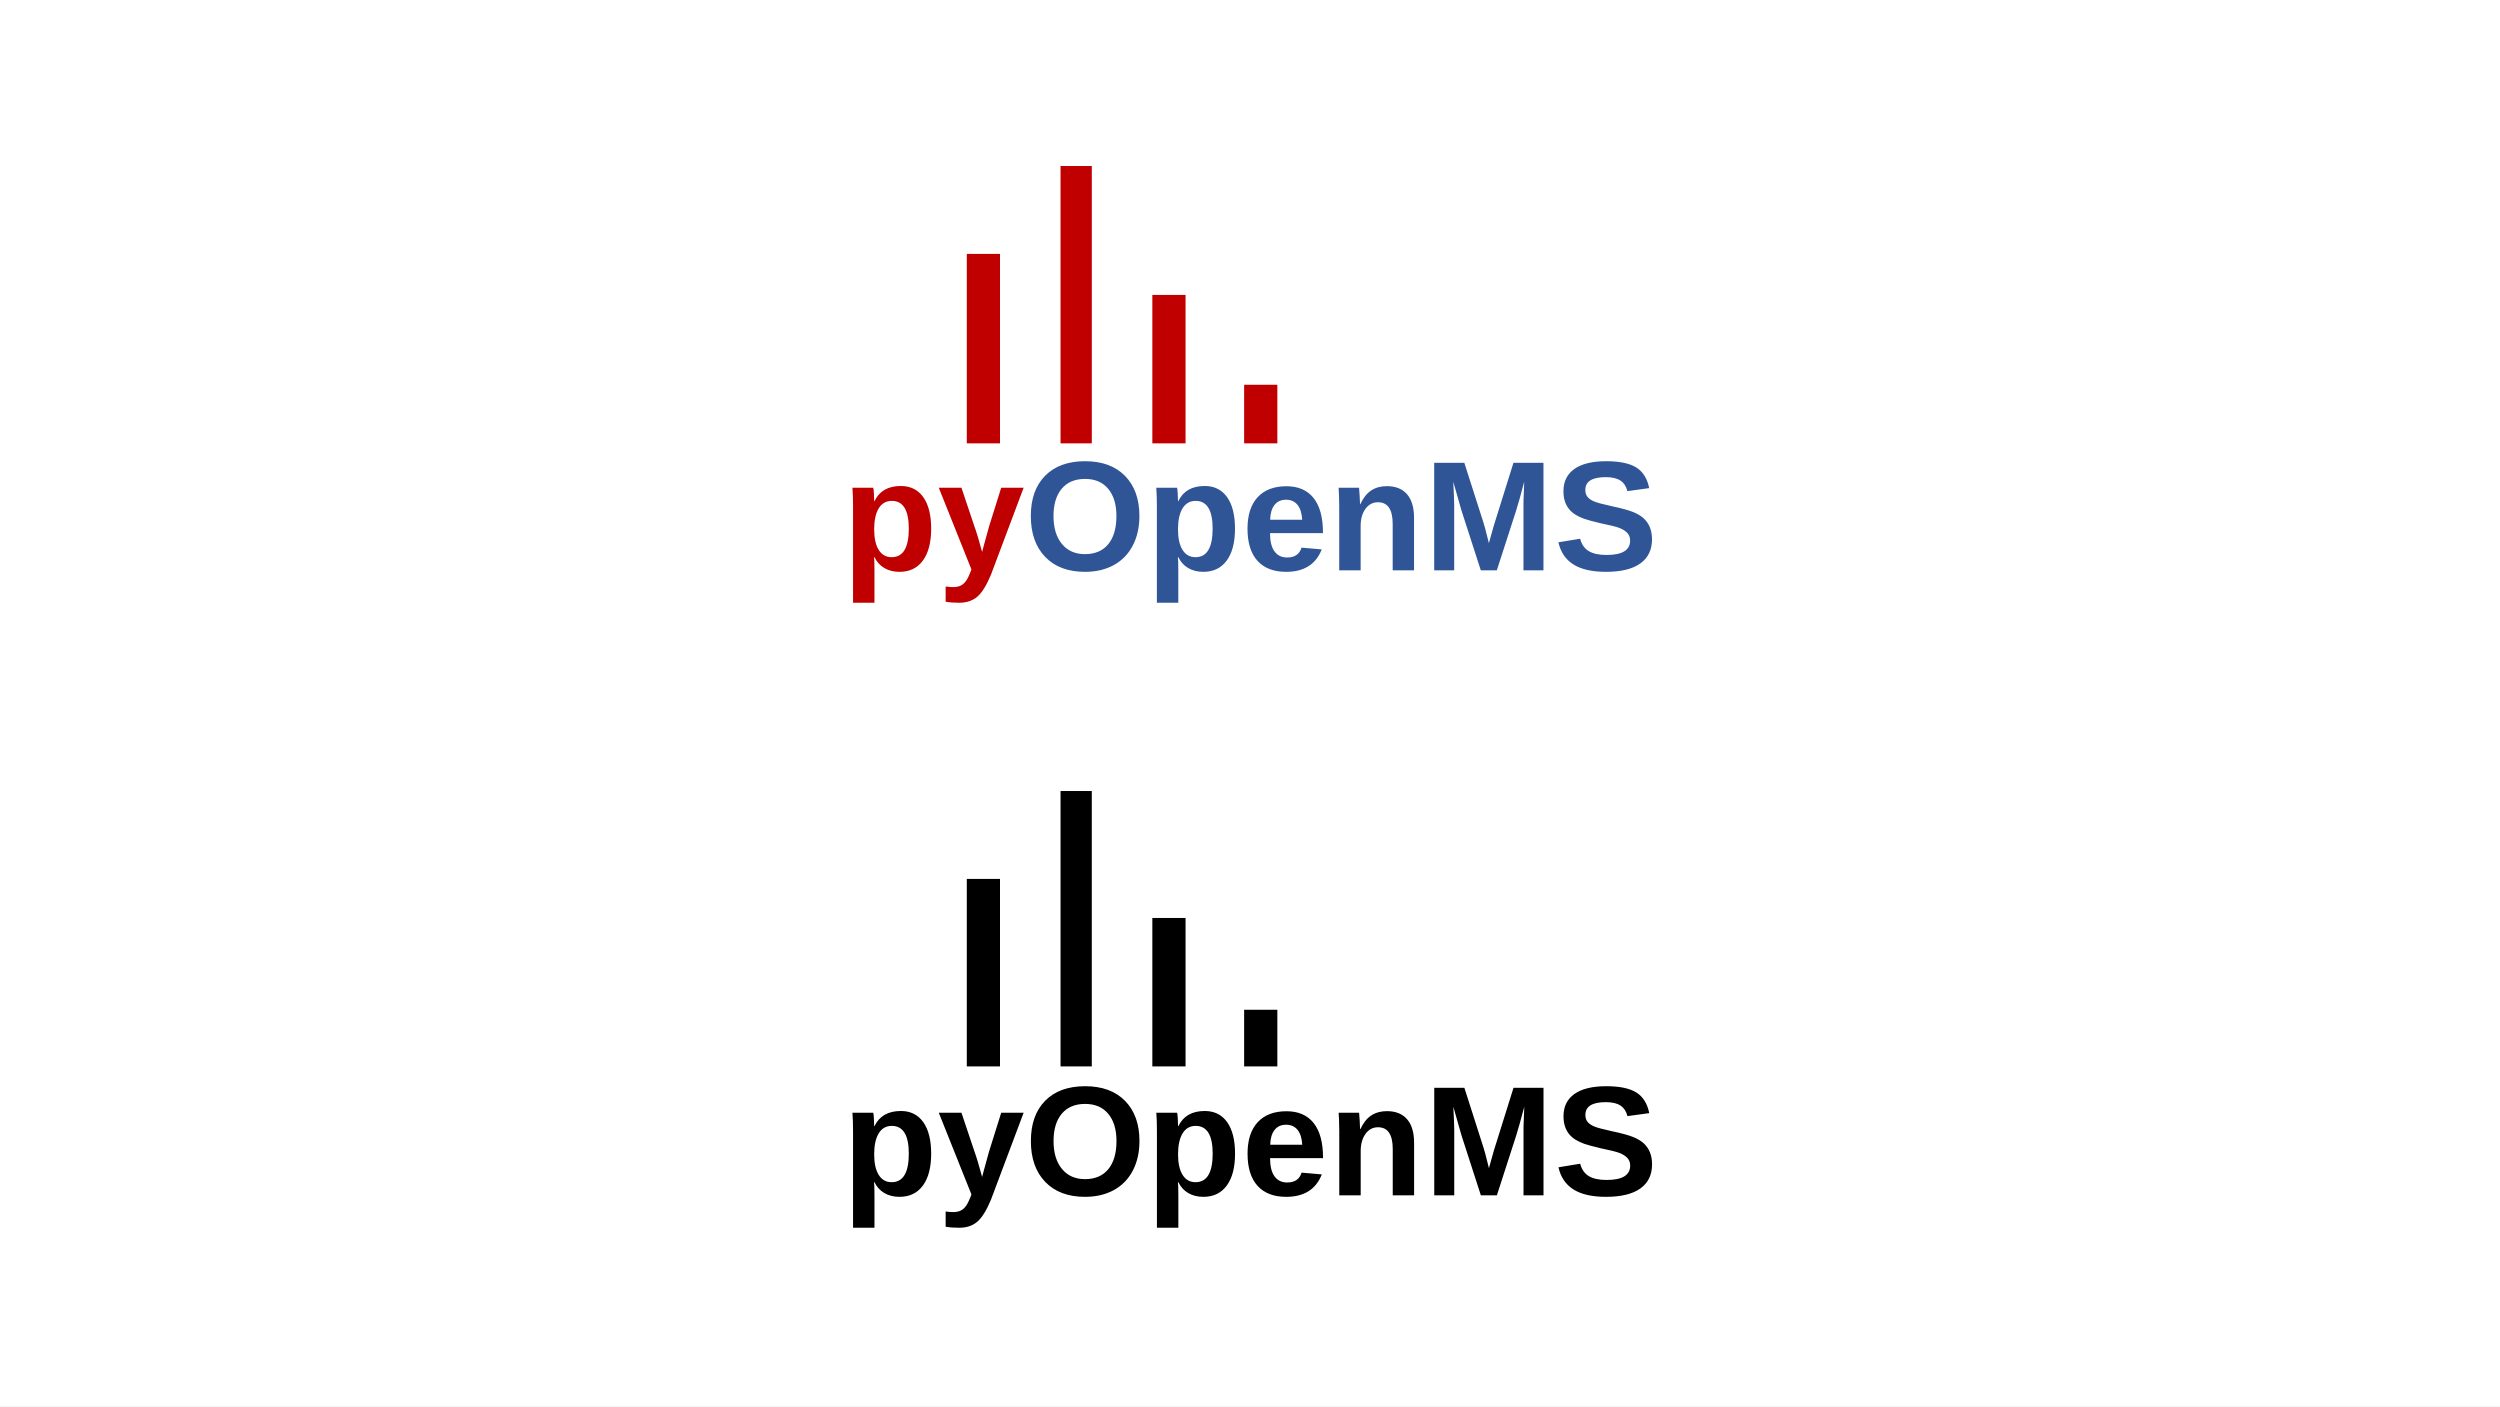
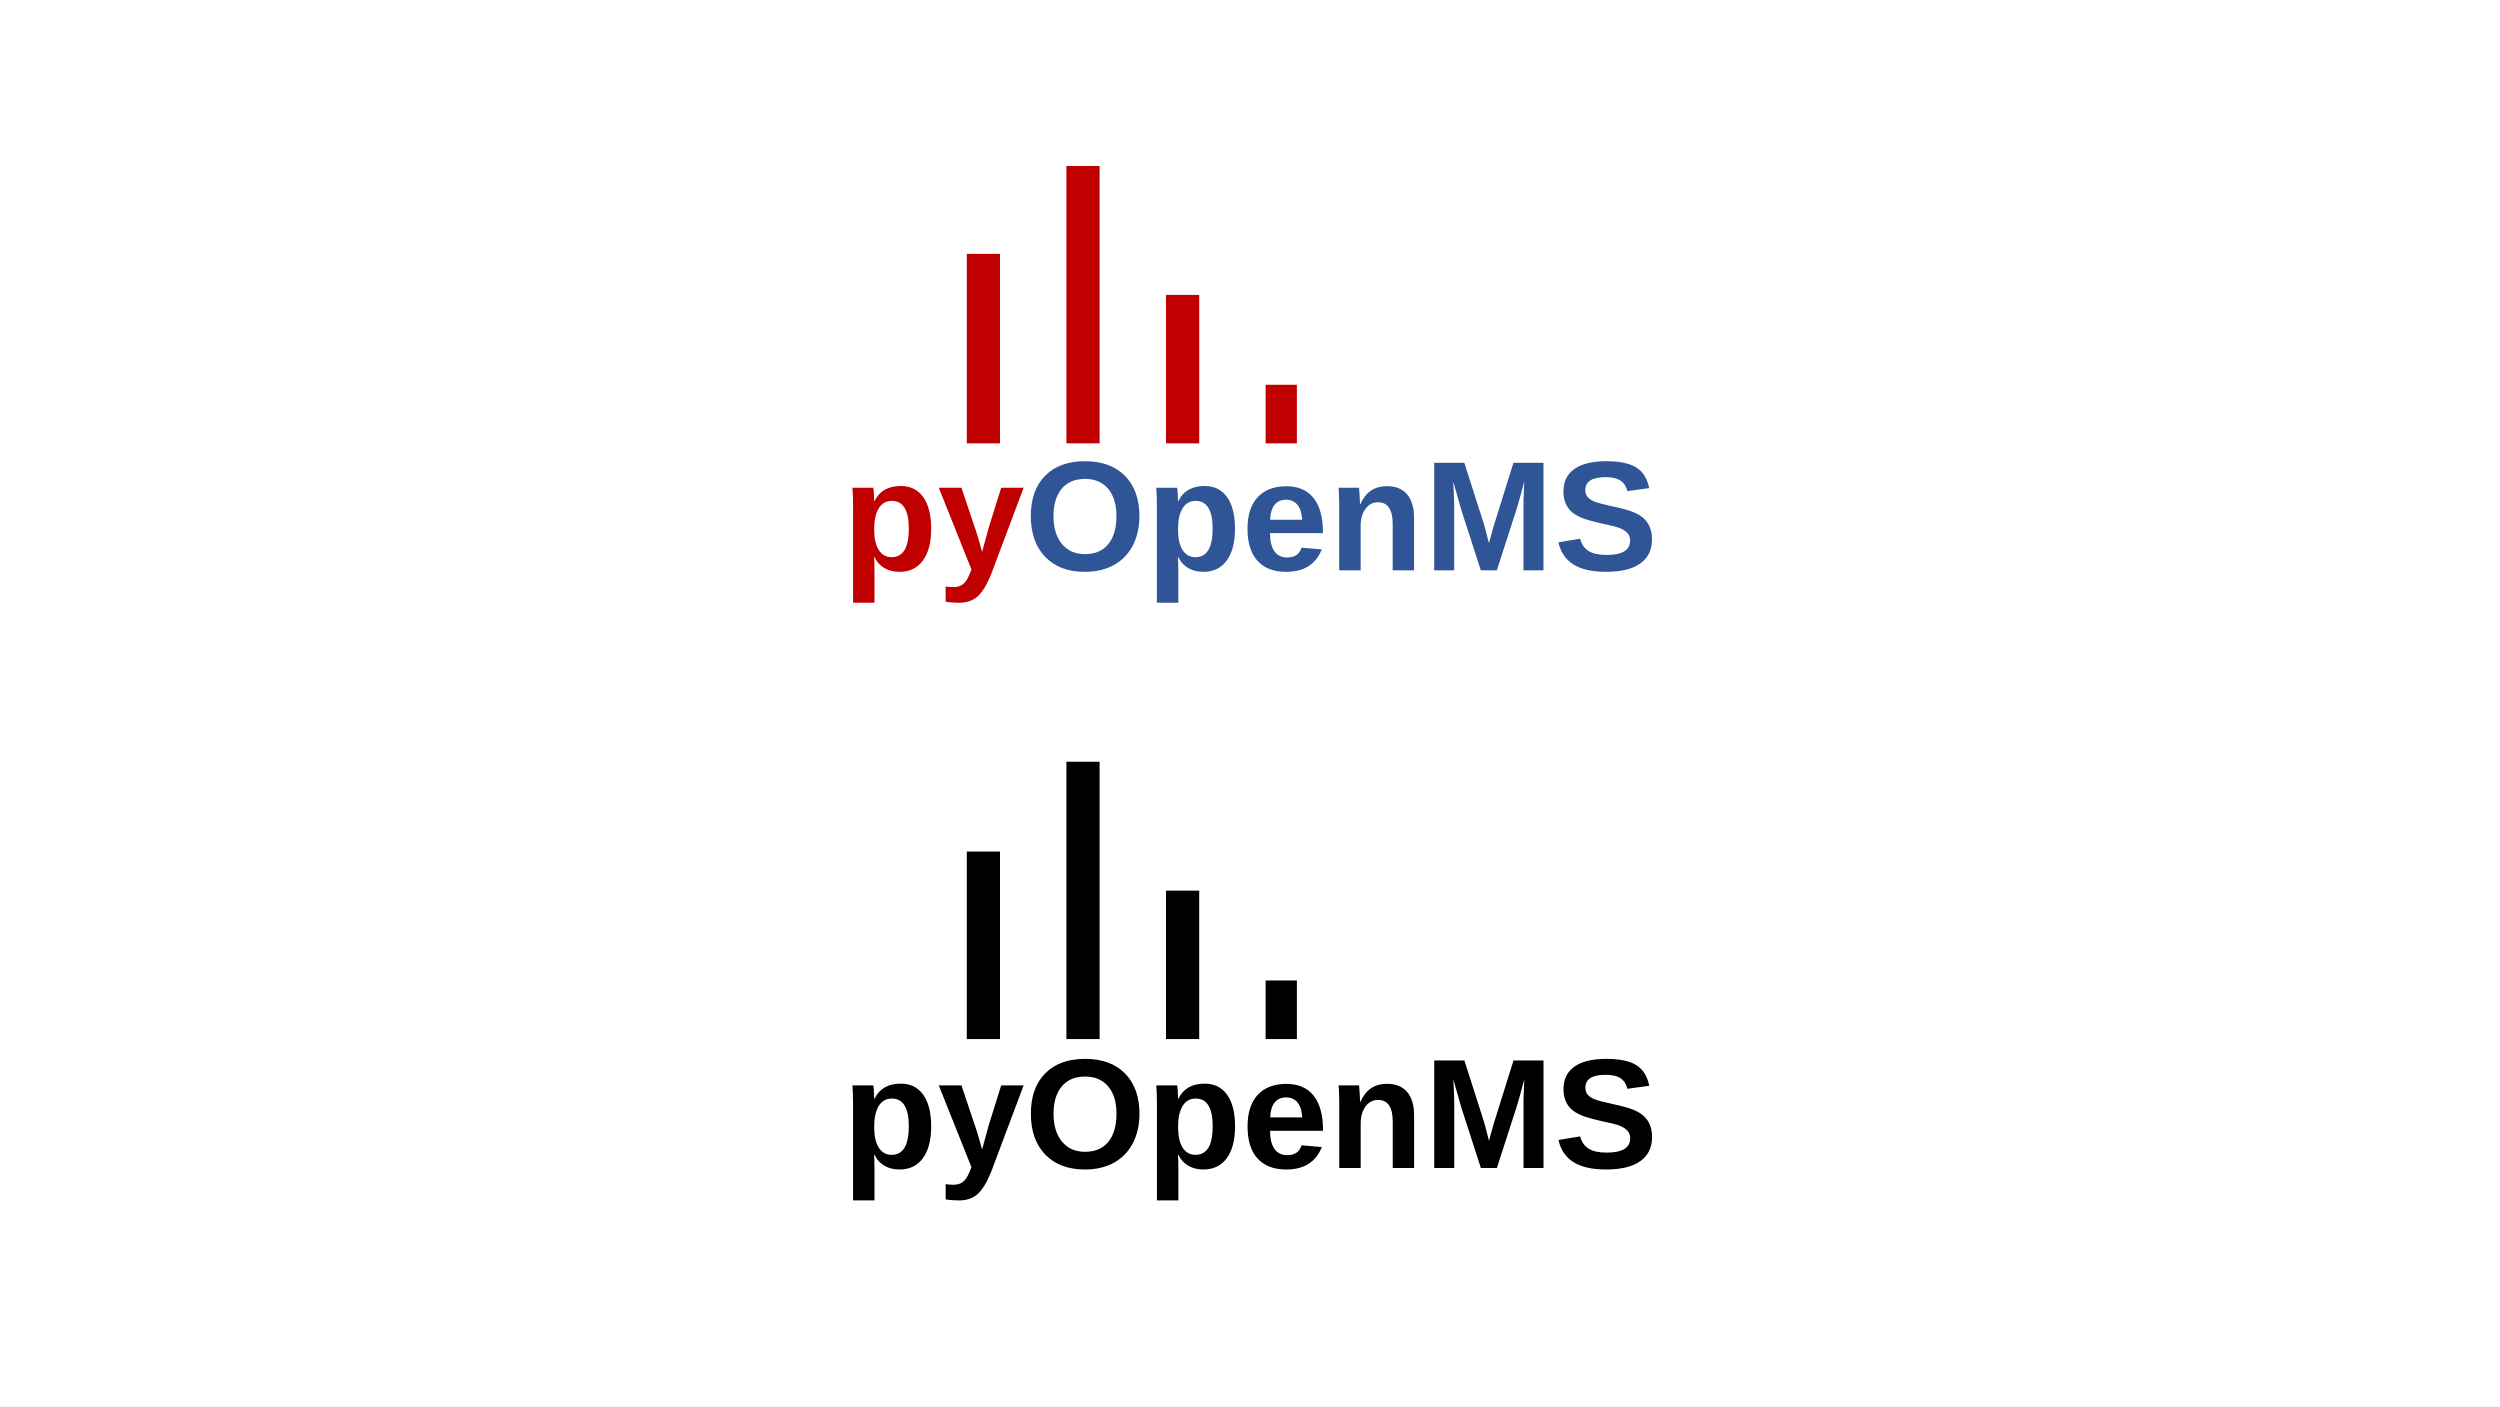
<svg xmlns="http://www.w3.org/2000/svg" width="1280" height="720" overflow="hidden">
  <defs>
    <clipPath id="clip0">
      <rect x="0" y="0" width="1280" height="720" />
    </clipPath>
  </defs>
  <g clip-path="url(#clip0)">
    <rect x="0" y="0" width="1280" height="720" fill="#FFFFFF" />
    <text fill="#C00000" font-family="Arial,Arial_MSFontService,sans-serif" font-weight="700" font-size="80" transform="translate(431.167 292)">py</text>
    <text fill="#2F5597" font-family="Arial,Arial_MSFontService,sans-serif" font-weight="700" font-size="80" transform="translate(524.5 292)">OpenMS</text>
    <rect x="495" y="130" width="17" height="97" fill="#C00000" />
-     <rect x="543" y="85" width="16" height="142" fill="#C00000" />
-     <rect x="590" y="151" width="17" height="76" fill="#C00000" />
-     <rect x="637" y="197" width="17" height="30" fill="#C00000" />
-     <text font-family="Arial,Arial_MSFontService,sans-serif" font-weight="700" font-size="80" transform="translate(431.167 612)">pyOpenMS</text>
-     <rect x="495" y="450" width="17" height="96" />
-     <rect x="543" y="405" width="16" height="141" />
-     <rect x="590" y="470" width="17" height="76" />
-     <rect x="637" y="517" width="17" height="29" />
+     <rect x="546" y="85" width="17" height="142" fill="#C00000" />
+     <rect x="597" y="151" width="17" height="76" fill="#C00000" />
+     <rect x="648" y="197" width="16" height="30" fill="#C00000" />
+     <text font-family="Arial,Arial_MSFontService,sans-serif" font-weight="700" font-size="80" transform="translate(431.167 598)">pyOpenMS</text>
+     <rect x="495" y="436" width="17" height="96" />
+     <rect x="546" y="390" width="17" height="142" />
+     <rect x="597" y="456" width="17" height="76" />
+     <rect x="648" y="502" width="16" height="30" />
  </g>
</svg>
